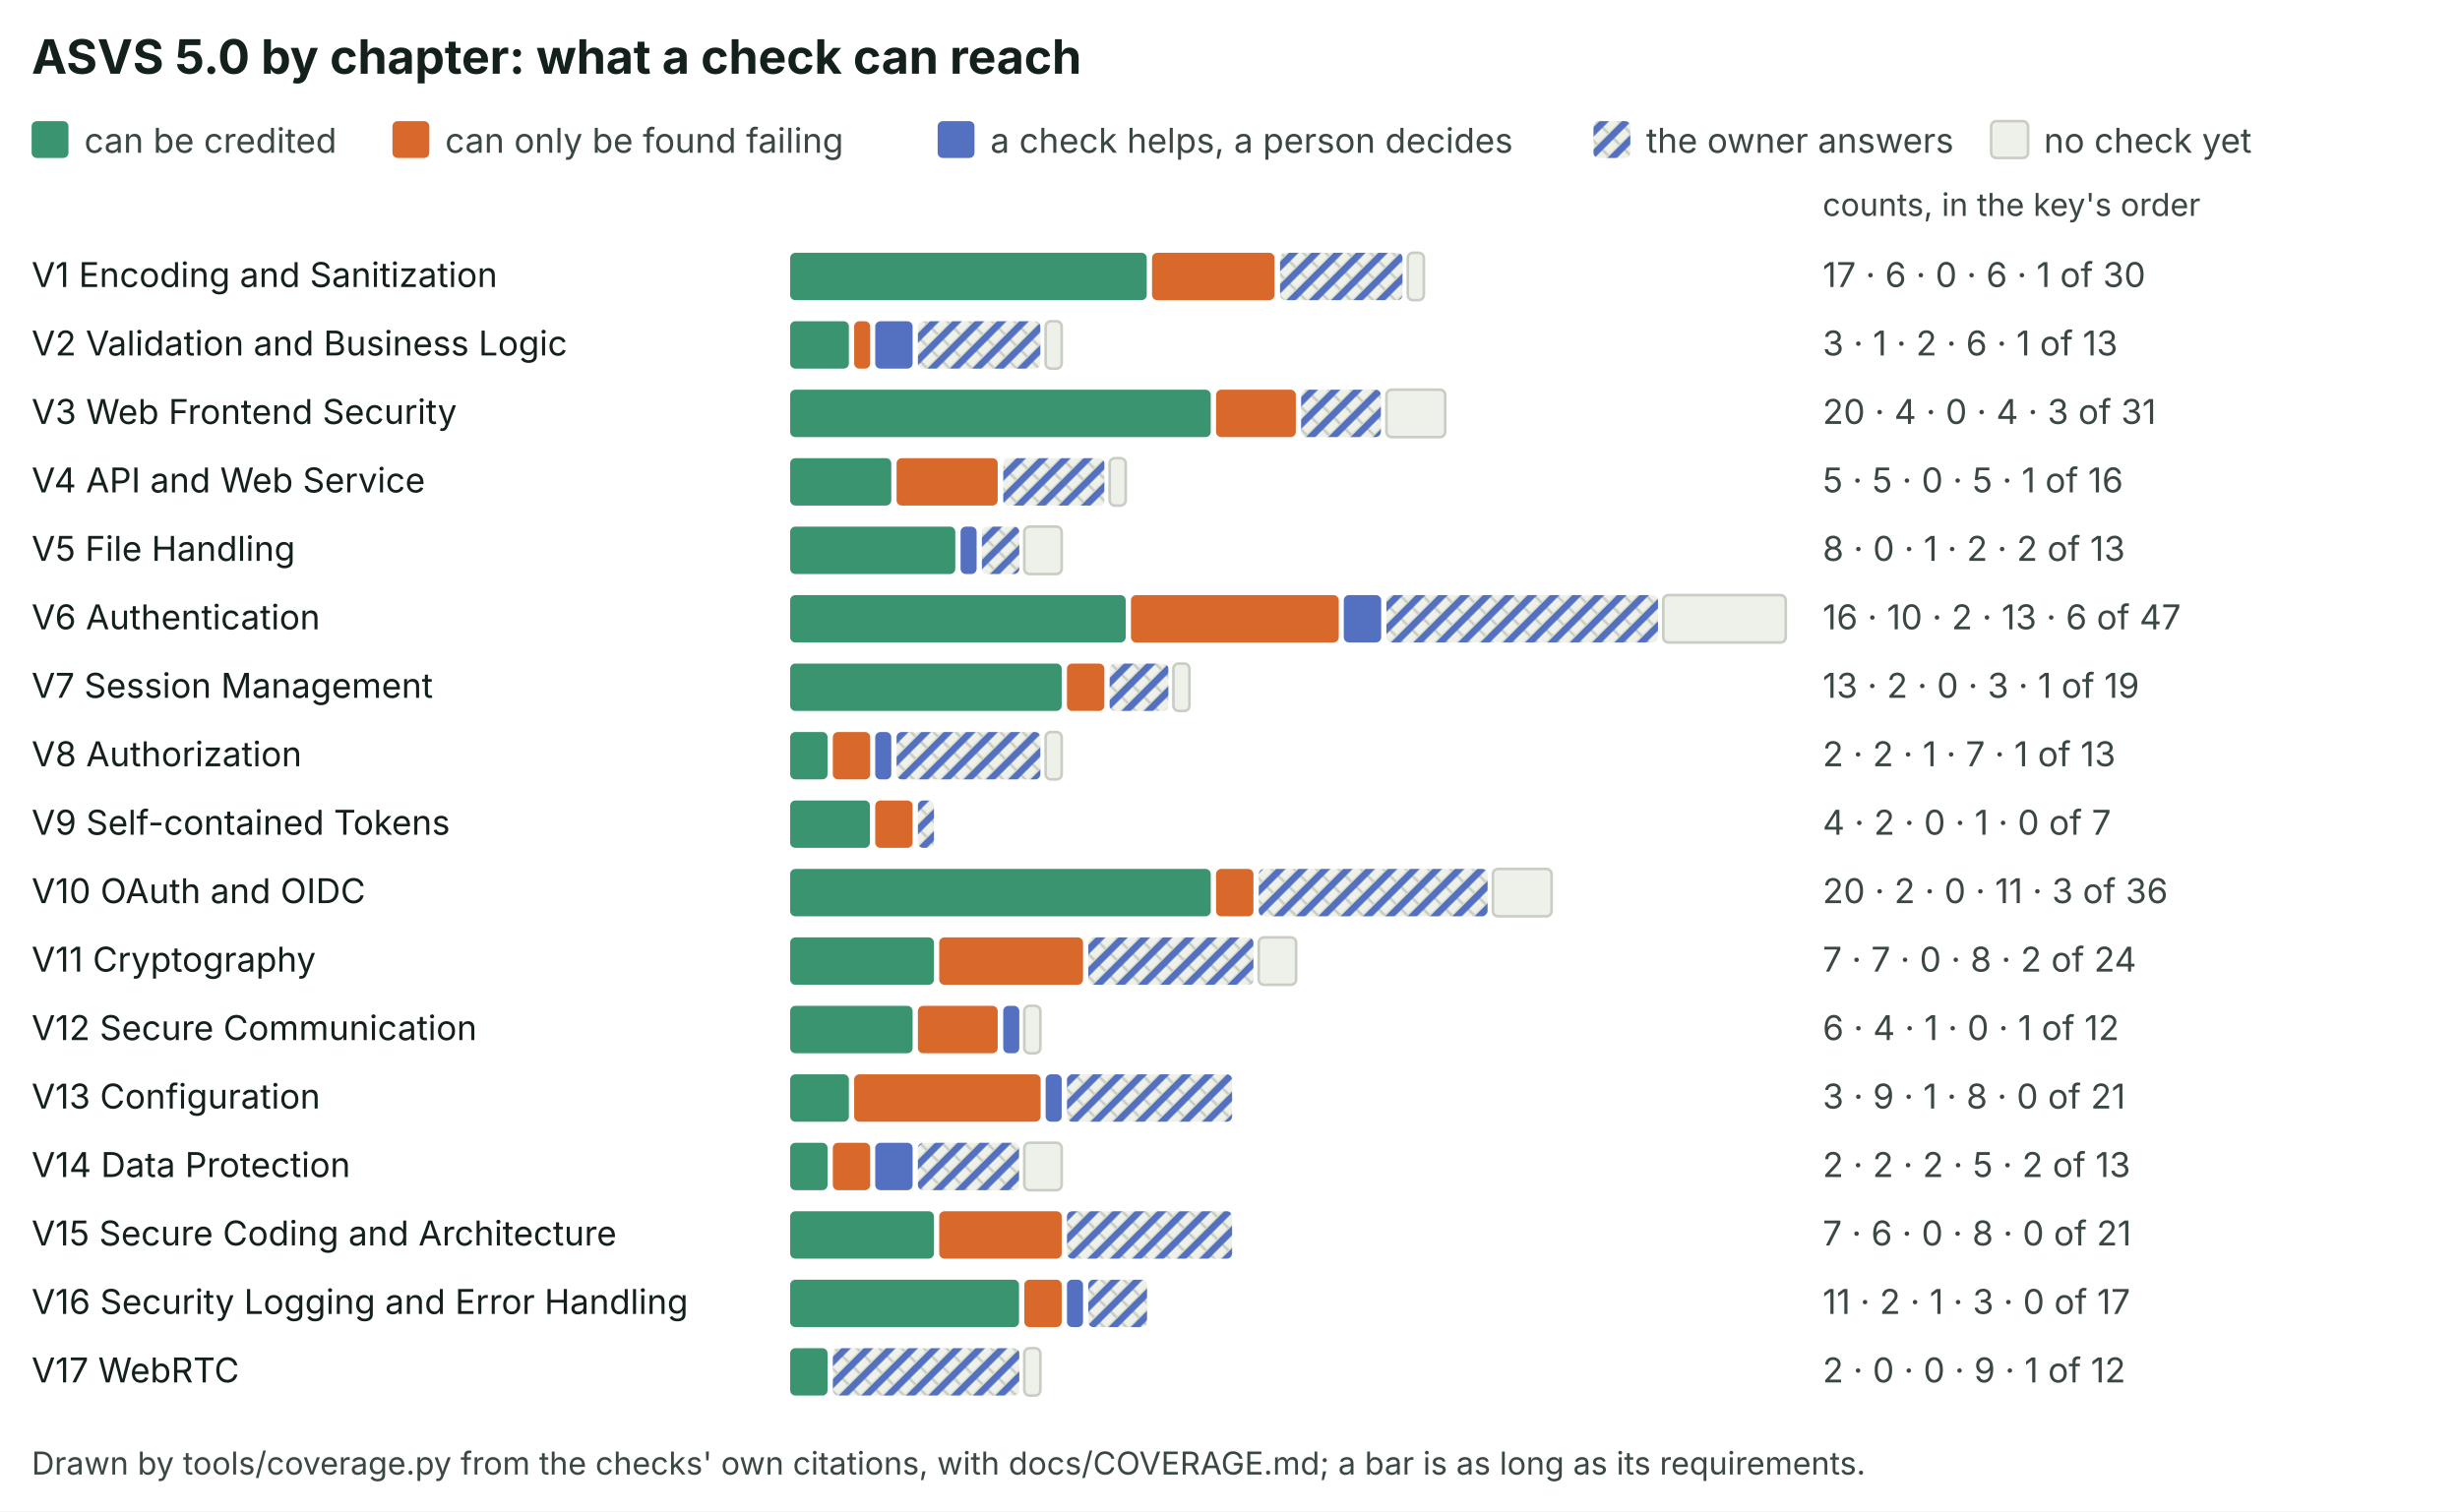
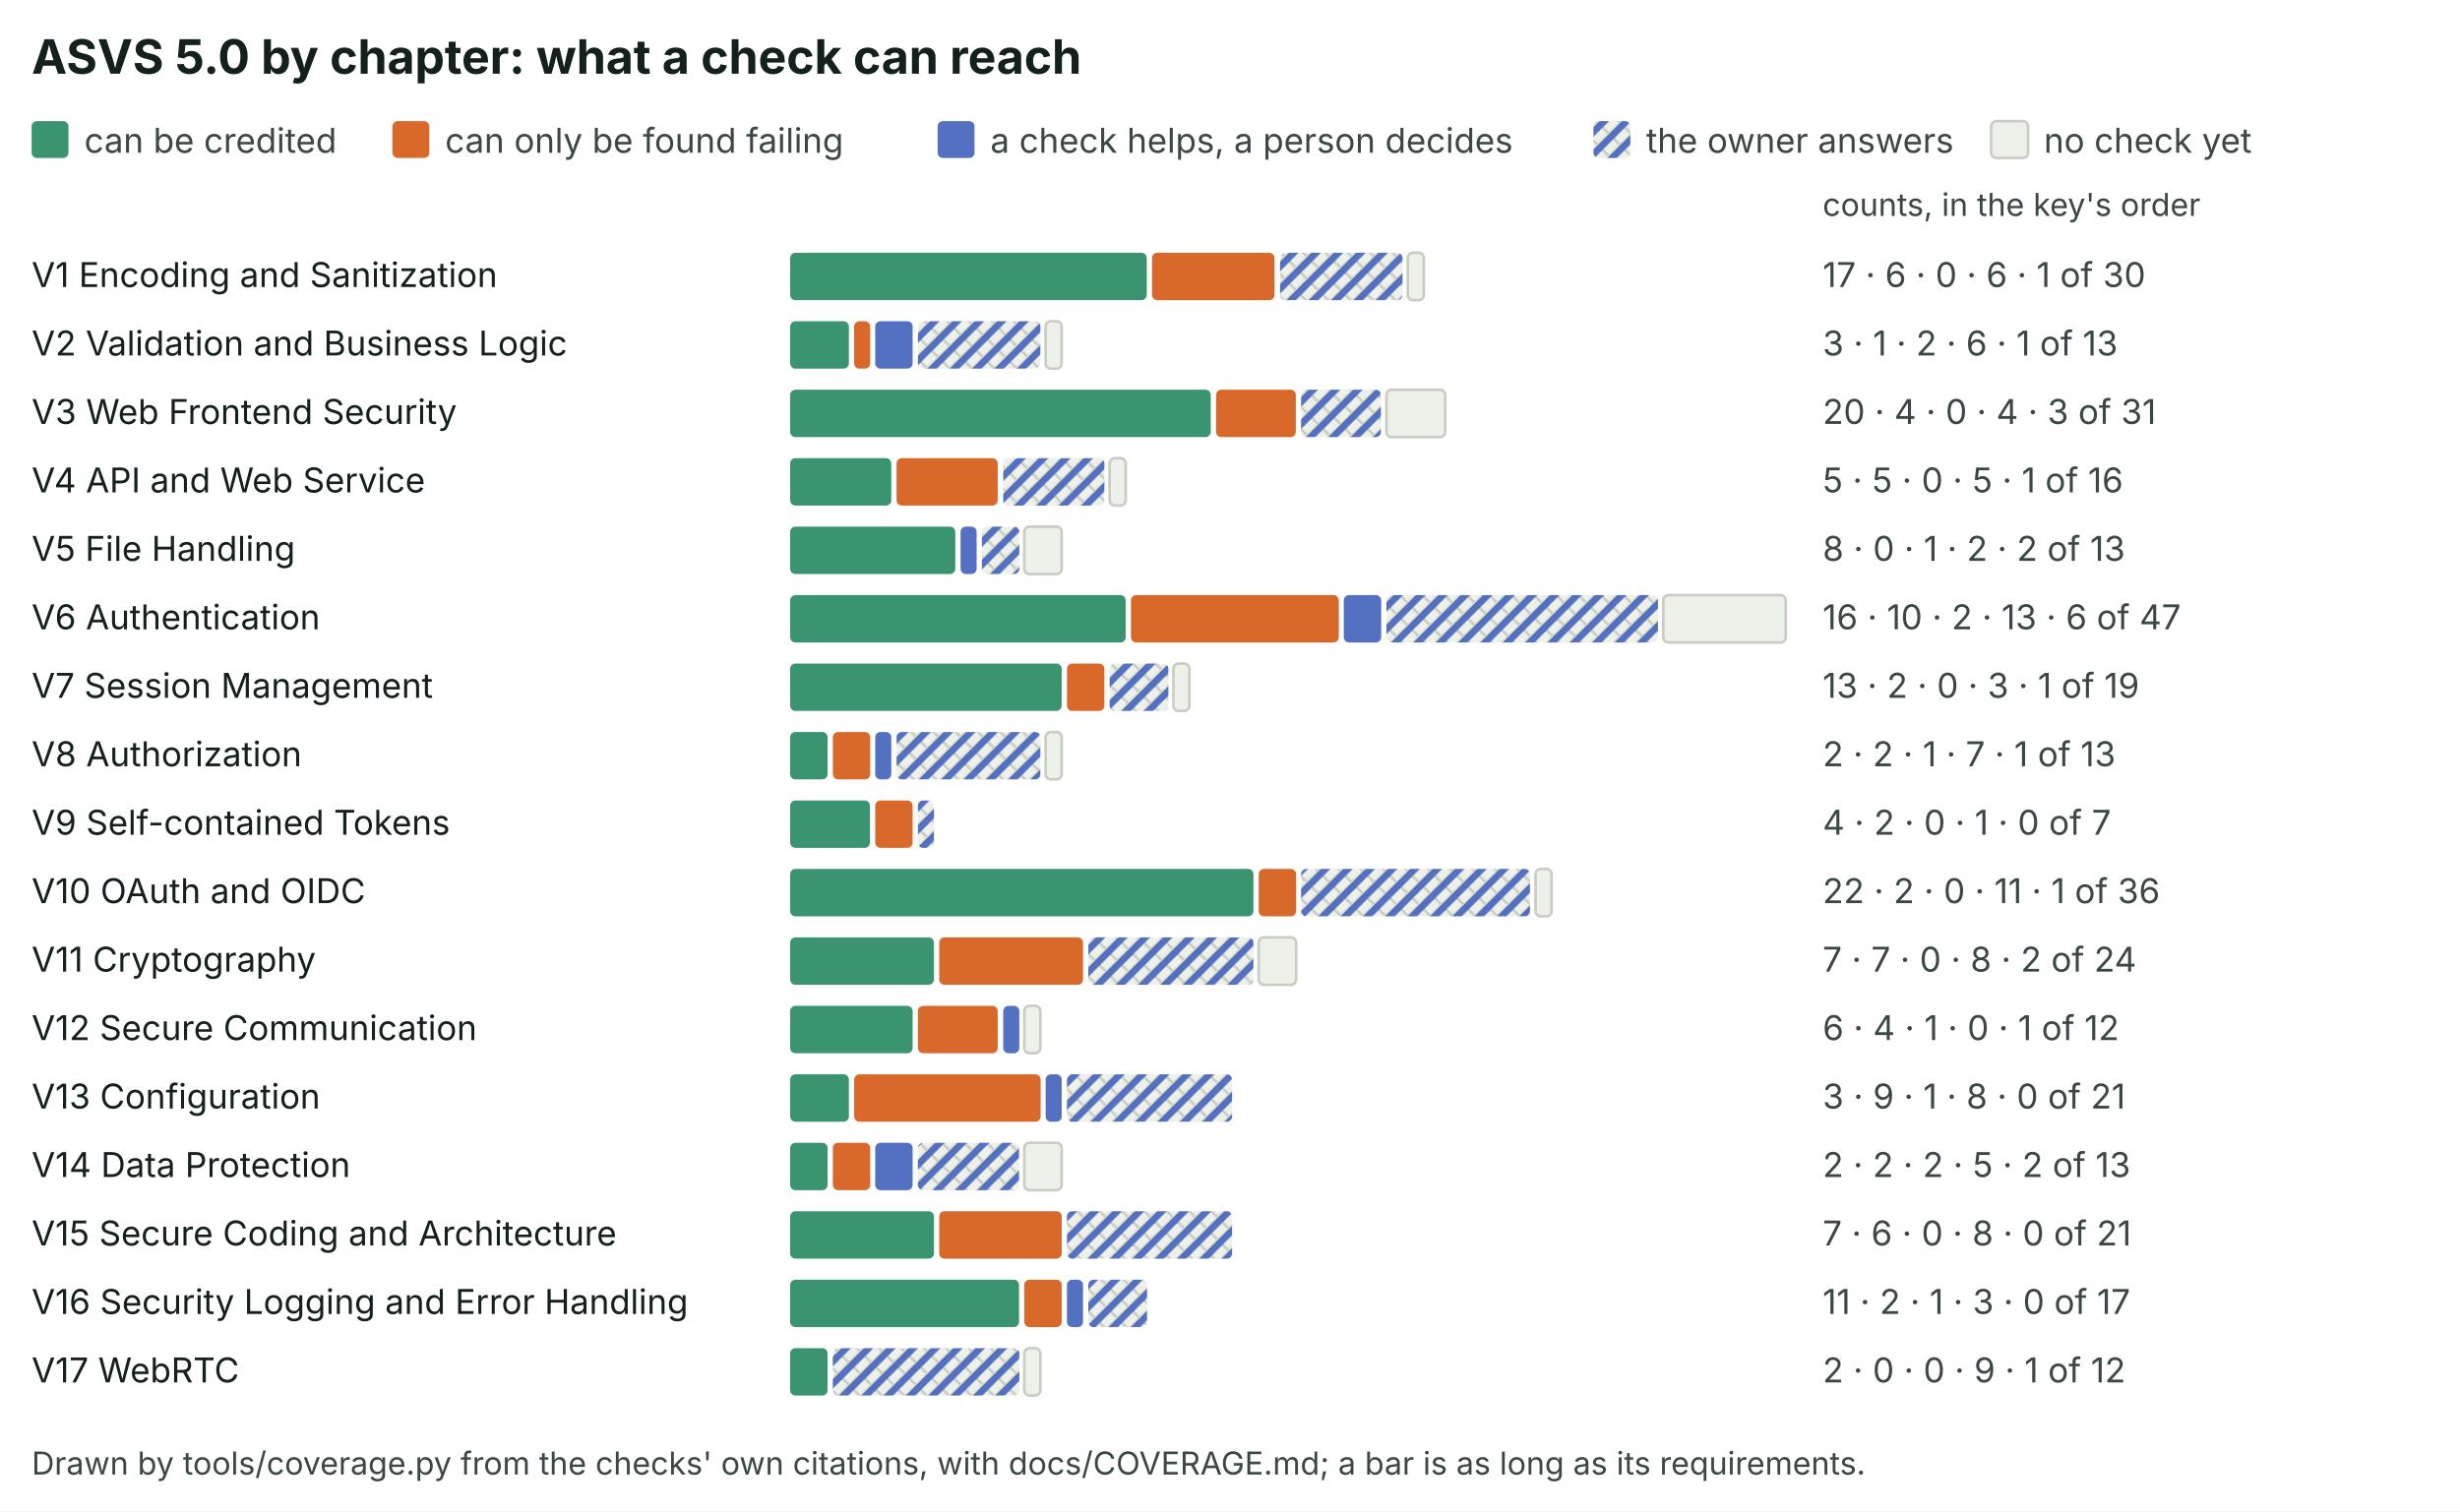
<svg xmlns="http://www.w3.org/2000/svg" viewBox="0 0 934 574" width="934" height="574" role="img" aria-labelledby="t d" font-family="Atkinson Hyperlegible, -apple-system, Segoe UI, sans-serif">
  <style>.bg{fill:#FFFFFF}.ink{fill:#14201C}.soft{fill:#3B4842}.none{fill:#EEF0EA;stroke:#C9CEC4}@media (prefers-color-scheme: dark){.bg{fill:#14201C}.ink{fill:#F3F4EF}.soft{fill:#C9CEC4}.none{fill:#182A23;stroke:#3B4842}}</style>
  <defs>
    <pattern id="owner" width="6" height="6" patternUnits="userSpaceOnUse" patternTransform="rotate(45)">
      <rect class="none" width="6" height="6" />
      <rect width="2.5" height="6" fill="#5470C0" />
    </pattern>
  </defs>
  <rect class="bg" width="934" height="574" />
  <text class="ink" x="12" y="28" font-size="18" font-weight="700">ASVS 5.0 by chapter: what a check can reach</text>
  <rect fill="#3A9470" x="12" y="46" width="14" height="14" rx="2" />
  <text class="soft" x="32" y="58" font-size="13">can be credited</text>
  <rect fill="#D9692B" x="149" y="46" width="14" height="14" rx="2" />
  <text class="soft" x="169" y="58" font-size="13">can only be found failing</text>
  <rect fill="#5470C0" x="356" y="46" width="14" height="14" rx="2" />
  <text class="soft" x="376" y="58" font-size="13">a check helps, a person decides</text>
  <rect fill="url(#owner)" x="605" y="46" width="14" height="14" rx="2" />
  <text class="soft" x="625" y="58" font-size="13">the owner answers</text>
  <rect class="none" x="756" y="46" width="14" height="14" rx="2" />
  <text class="soft" x="776" y="58" font-size="13">no check yet</text>
  <text class="soft" x="692" y="82" font-size="12">counts, in the key's order</text>
  <text class="ink" x="12" y="109" font-size="13">V1 Encoding and Sanitization</text>
  <rect fill="#3A9470" x="300.0" y="96" width="135.4" height="18" rx="2" />
  <rect fill="#D9692B" x="437.4" y="96" width="46.5" height="18" rx="2" />
  <rect fill="url(#owner)" x="486.0" y="96" width="46.5" height="18" rx="2" />
  <rect class="none" x="534.5" y="96" width="6.1" height="18" rx="2" />
  <text class="soft" x="692" y="109" font-size="13">17 · 6 · 0 · 6 · 1  of 30</text>
  <text class="ink" x="12" y="135" font-size="13">V2 Validation and Business Logic</text>
  <rect fill="#3A9470" x="300.0" y="122" width="22.3" height="18" rx="2" />
  <rect fill="#D9692B" x="324.3" y="122" width="6.1" height="18" rx="2" />
  <rect fill="#5470C0" x="332.3" y="122" width="14.2" height="18" rx="2" />
  <rect fill="url(#owner)" x="348.5" y="122" width="46.5" height="18" rx="2" />
  <rect class="none" x="397.0" y="122" width="6.1" height="18" rx="2" />
  <text class="soft" x="692" y="135" font-size="13">3 · 1 · 2 · 6 · 1  of 13</text>
  <text class="ink" x="12" y="161" font-size="13">V3 Web Frontend Security</text>
  <rect fill="#3A9470" x="300.0" y="148" width="159.7" height="18" rx="2" />
  <rect fill="#D9692B" x="461.7" y="148" width="30.3" height="18" rx="2" />
  <rect fill="url(#owner)" x="494.0" y="148" width="30.3" height="18" rx="2" />
  <rect class="none" x="526.4" y="148" width="22.3" height="18" rx="2" />
  <text class="soft" x="692" y="161" font-size="13">20 · 4 · 0 · 4 · 3  of 31</text>
  <text class="ink" x="12" y="187" font-size="13">V4 API and Web Service</text>
  <rect fill="#3A9470" x="300.0" y="174" width="38.4" height="18" rx="2" />
  <rect fill="#D9692B" x="340.4" y="174" width="38.4" height="18" rx="2" />
  <rect fill="url(#owner)" x="380.9" y="174" width="38.4" height="18" rx="2" />
  <rect class="none" x="421.3" y="174" width="6.1" height="18" rx="2" />
  <text class="soft" x="692" y="187" font-size="13">5 · 5 · 0 · 5 · 1  of 16</text>
  <text class="ink" x="12" y="213" font-size="13">V5 File Handling</text>
  <rect fill="#3A9470" x="300.0" y="200" width="62.7" height="18" rx="2" />
  <rect fill="#5470C0" x="364.7" y="200" width="6.1" height="18" rx="2" />
  <rect fill="url(#owner)" x="372.8" y="200" width="14.2" height="18" rx="2" />
  <rect class="none" x="388.9" y="200" width="14.2" height="18" rx="2" />
  <text class="soft" x="692" y="213" font-size="13">8 · 0 · 1 · 2 · 2  of 13</text>
  <text class="ink" x="12" y="239" font-size="13">V6 Authentication</text>
  <rect fill="#3A9470" x="300.0" y="226" width="127.4" height="18" rx="2" />
  <rect fill="#D9692B" x="429.4" y="226" width="78.9" height="18" rx="2" />
  <rect fill="#5470C0" x="510.2" y="226" width="14.2" height="18" rx="2" />
  <rect fill="url(#owner)" x="526.4" y="226" width="103.1" height="18" rx="2" />
  <rect class="none" x="631.5" y="226" width="46.5" height="18" rx="2" />
  <text class="soft" x="692" y="239" font-size="13">16 · 10 · 2 · 13 · 6  of 47</text>
  <text class="ink" x="12" y="265" font-size="13">V7 Session Management</text>
  <rect fill="#3A9470" x="300.0" y="252" width="103.1" height="18" rx="2" />
  <rect fill="#D9692B" x="405.1" y="252" width="14.2" height="18" rx="2" />
  <rect fill="url(#owner)" x="421.3" y="252" width="22.3" height="18" rx="2" />
  <rect class="none" x="445.5" y="252" width="6.1" height="18" rx="2" />
  <text class="soft" x="692" y="265" font-size="13">13 · 2 · 0 · 3 · 1  of 19</text>
  <text class="ink" x="12" y="291" font-size="13">V8 Authorization</text>
  <rect fill="#3A9470" x="300.0" y="278" width="14.2" height="18" rx="2" />
  <rect fill="#D9692B" x="316.2" y="278" width="14.2" height="18" rx="2" />
  <rect fill="#5470C0" x="332.3" y="278" width="6.1" height="18" rx="2" />
  <rect fill="url(#owner)" x="340.4" y="278" width="54.6" height="18" rx="2" />
  <rect class="none" x="397.0" y="278" width="6.1" height="18" rx="2" />
  <text class="soft" x="692" y="291" font-size="13">2 · 2 · 1 · 7 · 1  of 13</text>
  <text class="ink" x="12" y="317" font-size="13">V9 Self-contained Tokens</text>
  <rect fill="#3A9470" x="300.0" y="304" width="30.3" height="18" rx="2" />
  <rect fill="#D9692B" x="332.3" y="304" width="14.2" height="18" rx="2" />
  <rect fill="url(#owner)" x="348.5" y="304" width="6.1" height="18" rx="2" />
  <text class="soft" x="692" y="317" font-size="13">4 · 2 · 0 · 1 · 0  of 7</text>
  <text class="ink" x="12" y="343" font-size="13">V10 OAuth and OIDC</text>
-   <rect fill="#3A9470" x="300.0" y="330" width="159.7" height="18" rx="2" />
-   <rect fill="#D9692B" x="461.7" y="330" width="14.2" height="18" rx="2" />
-   <rect fill="url(#owner)" x="477.9" y="330" width="86.9" height="18" rx="2" />
-   <rect class="none" x="566.8" y="330" width="22.3" height="18" rx="2" />
-   <text class="soft" x="692" y="343" font-size="13">20 · 2 · 0 · 11 · 3  of 36</text>
+   <rect fill="#3A9470" x="300.0" y="330" width="175.9" height="18" rx="2" />
+   <rect fill="#D9692B" x="477.9" y="330" width="14.2" height="18" rx="2" />
+   <rect fill="url(#owner)" x="494.0" y="330" width="86.9" height="18" rx="2" />
+   <rect class="none" x="583.0" y="330" width="6.1" height="18" rx="2" />
+   <text class="soft" x="692" y="343" font-size="13">22 · 2 · 0 · 11 · 1  of 36</text>
  <text class="ink" x="12" y="369" font-size="13">V11 Cryptography</text>
  <rect fill="#3A9470" x="300.0" y="356" width="54.6" height="18" rx="2" />
  <rect fill="#D9692B" x="356.6" y="356" width="54.6" height="18" rx="2" />
  <rect fill="url(#owner)" x="413.2" y="356" width="62.7" height="18" rx="2" />
  <rect class="none" x="477.9" y="356" width="14.2" height="18" rx="2" />
  <text class="soft" x="692" y="369" font-size="13">7 · 7 · 0 · 8 · 2  of 24</text>
  <text class="ink" x="12" y="395" font-size="13">V12 Secure Communication</text>
  <rect fill="#3A9470" x="300.0" y="382" width="46.5" height="18" rx="2" />
  <rect fill="#D9692B" x="348.5" y="382" width="30.3" height="18" rx="2" />
  <rect fill="#5470C0" x="380.9" y="382" width="6.1" height="18" rx="2" />
  <rect class="none" x="388.9" y="382" width="6.1" height="18" rx="2" />
  <text class="soft" x="692" y="395" font-size="13">6 · 4 · 1 · 0 · 1  of 12</text>
  <text class="ink" x="12" y="421" font-size="13">V13 Configuration</text>
  <rect fill="#3A9470" x="300.0" y="408" width="22.3" height="18" rx="2" />
  <rect fill="#D9692B" x="324.3" y="408" width="70.8" height="18" rx="2" />
  <rect fill="#5470C0" x="397.0" y="408" width="6.1" height="18" rx="2" />
  <rect fill="url(#owner)" x="405.1" y="408" width="62.7" height="18" rx="2" />
  <text class="soft" x="692" y="421" font-size="13">3 · 9 · 1 · 8 · 0  of 21</text>
  <text class="ink" x="12" y="447" font-size="13">V14 Data Protection</text>
  <rect fill="#3A9470" x="300.0" y="434" width="14.2" height="18" rx="2" />
  <rect fill="#D9692B" x="316.2" y="434" width="14.2" height="18" rx="2" />
  <rect fill="#5470C0" x="332.3" y="434" width="14.2" height="18" rx="2" />
  <rect fill="url(#owner)" x="348.5" y="434" width="38.4" height="18" rx="2" />
  <rect class="none" x="388.9" y="434" width="14.2" height="18" rx="2" />
  <text class="soft" x="692" y="447" font-size="13">2 · 2 · 2 · 5 · 2  of 13</text>
  <text class="ink" x="12" y="473" font-size="13">V15 Secure Coding and Architecture</text>
  <rect fill="#3A9470" x="300.0" y="460" width="54.6" height="18" rx="2" />
  <rect fill="#D9692B" x="356.6" y="460" width="46.5" height="18" rx="2" />
  <rect fill="url(#owner)" x="405.1" y="460" width="62.7" height="18" rx="2" />
  <text class="soft" x="692" y="473" font-size="13">7 · 6 · 0 · 8 · 0  of 21</text>
  <text class="ink" x="12" y="499" font-size="13">V16 Security Logging and Error Handling</text>
  <rect fill="#3A9470" x="300.0" y="486" width="86.9" height="18" rx="2" />
  <rect fill="#D9692B" x="388.9" y="486" width="14.2" height="18" rx="2" />
  <rect fill="#5470C0" x="405.1" y="486" width="6.1" height="18" rx="2" />
  <rect fill="url(#owner)" x="413.2" y="486" width="22.3" height="18" rx="2" />
  <text class="soft" x="692" y="499" font-size="13">11 · 2 · 1 · 3 · 0  of 17</text>
  <text class="ink" x="12" y="525" font-size="13">V17 WebRTC</text>
  <rect fill="#3A9470" x="300.0" y="512" width="14.2" height="18" rx="2" />
  <rect fill="url(#owner)" x="316.2" y="512" width="70.8" height="18" rx="2" />
  <rect class="none" x="388.9" y="512" width="6.1" height="18" rx="2" />
  <text class="soft" x="692" y="525" font-size="13">2 · 0 · 0 · 9 · 1  of 12</text>
  <text class="soft" x="12" y="560" font-size="12">Drawn by tools/coverage.py from the checks' own citations, with docs/COVERAGE.md; a bar is as long as its requirements.</text>
</svg>
